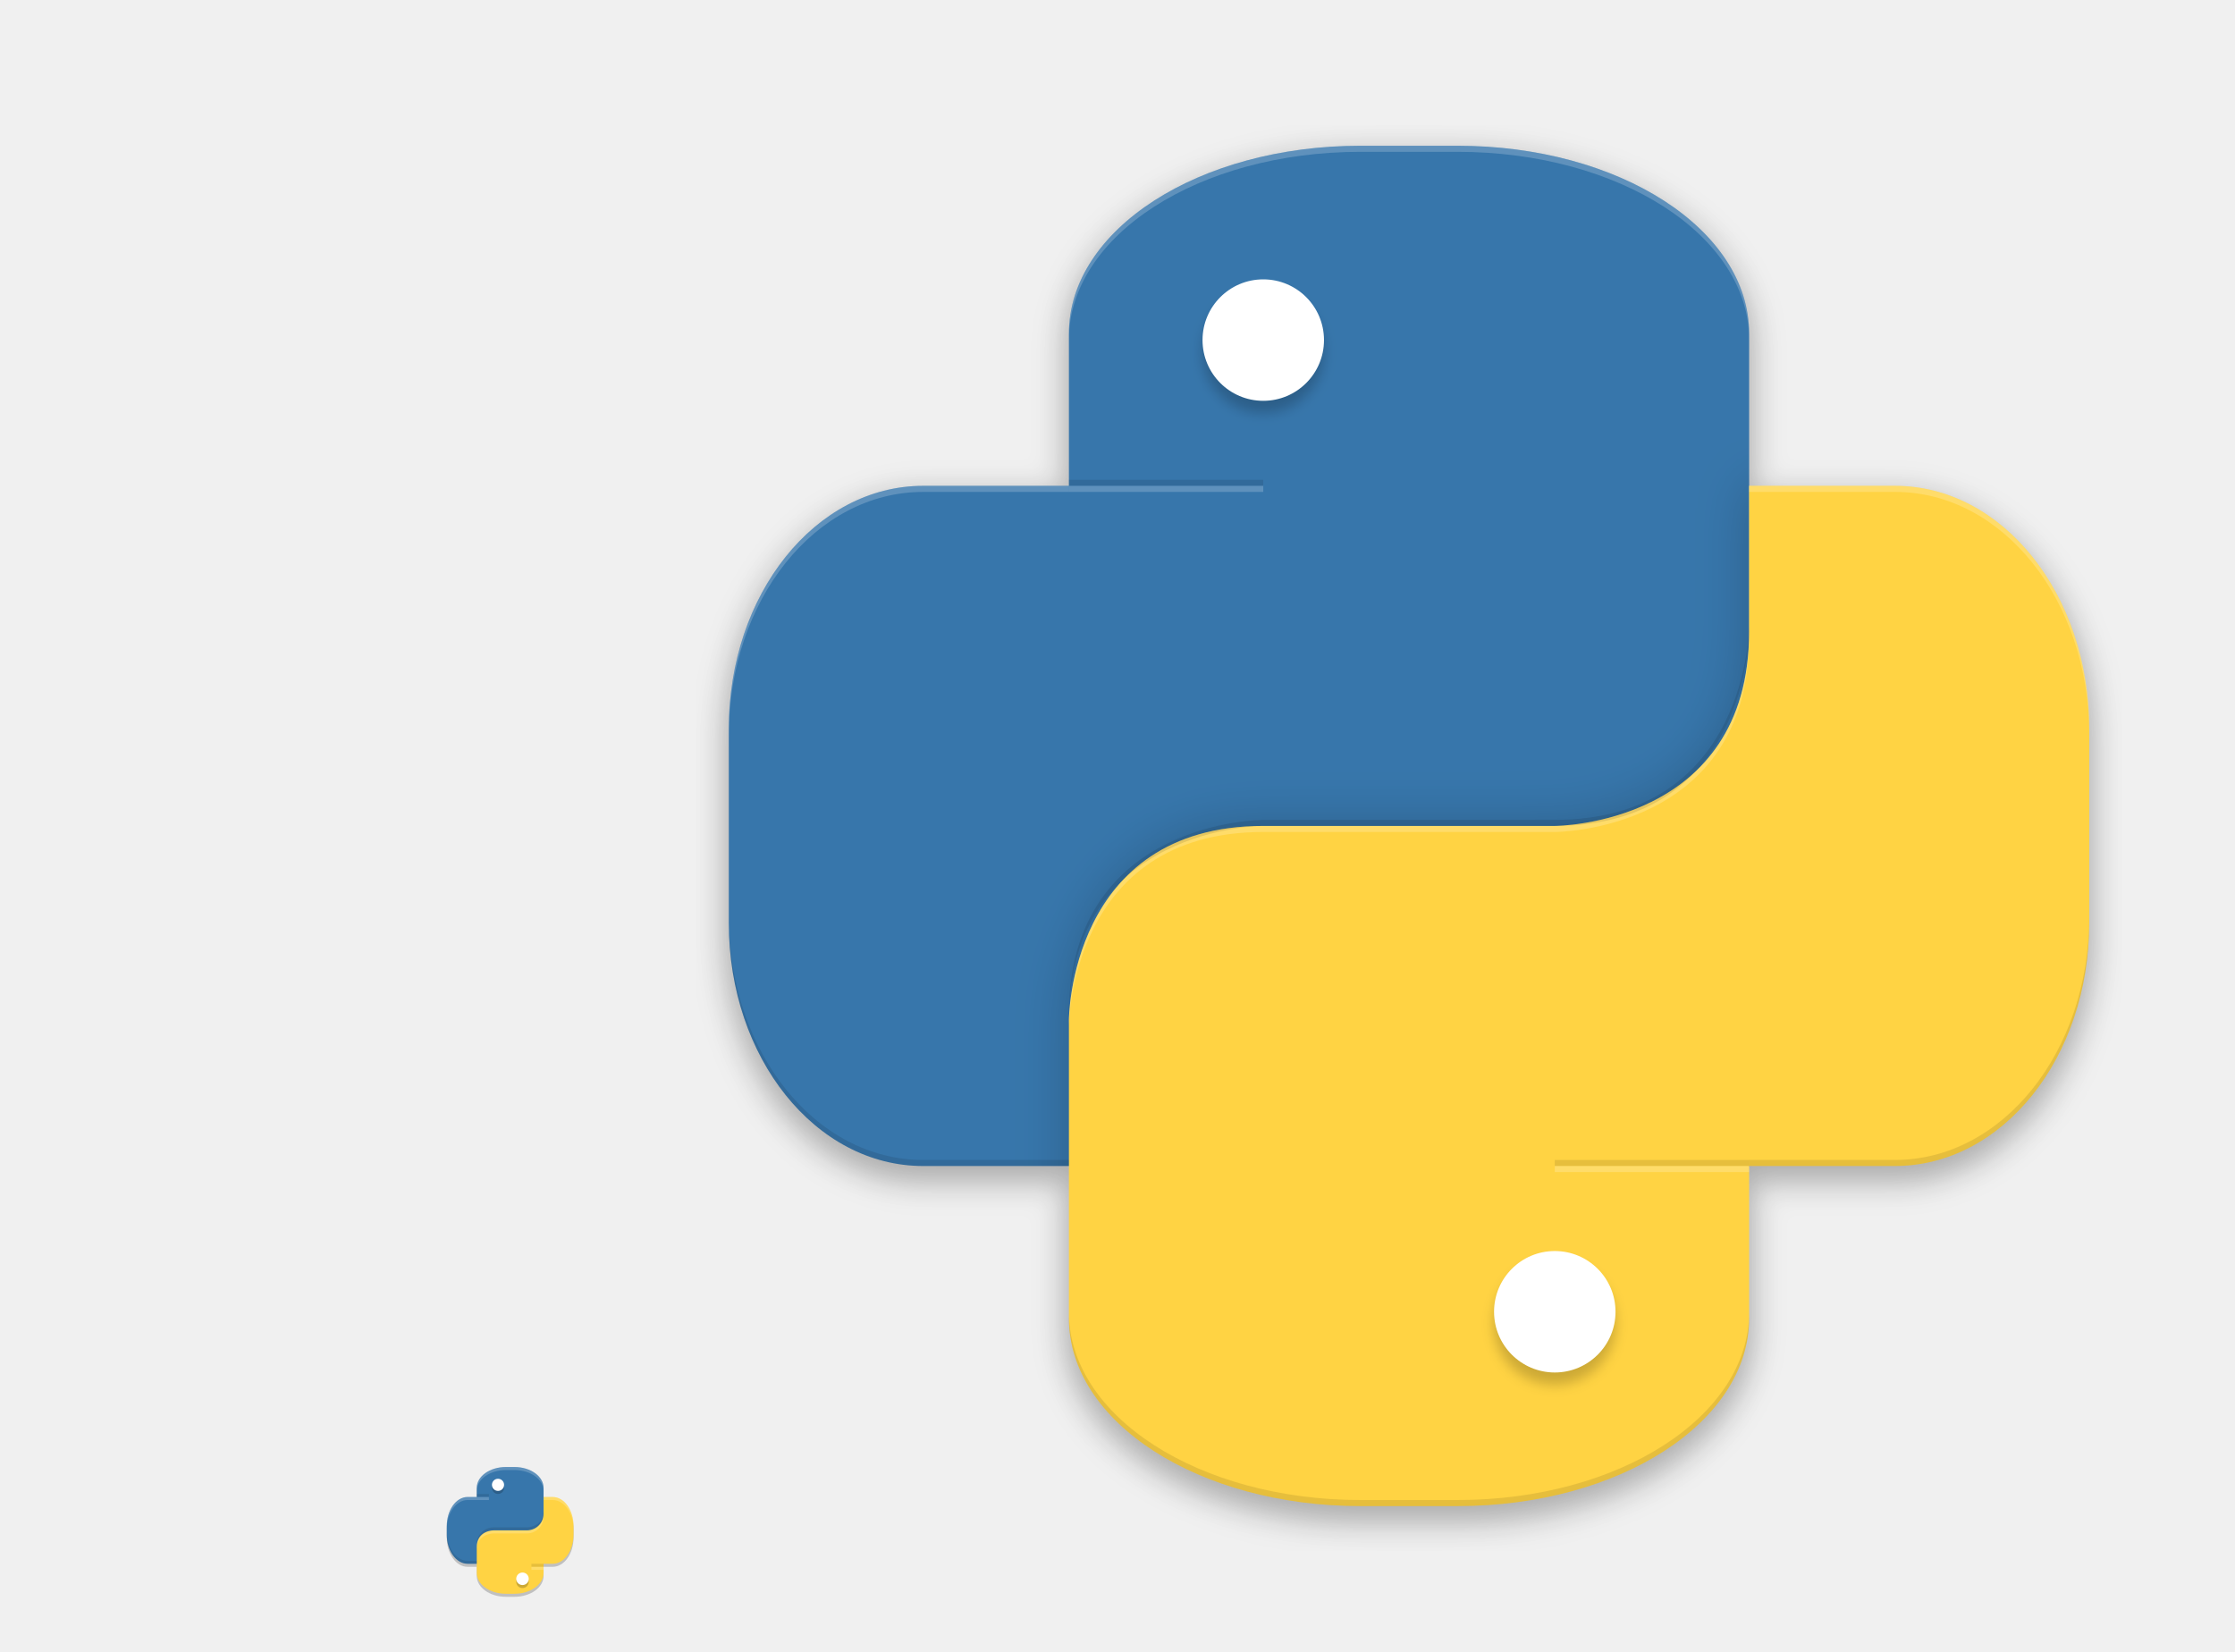
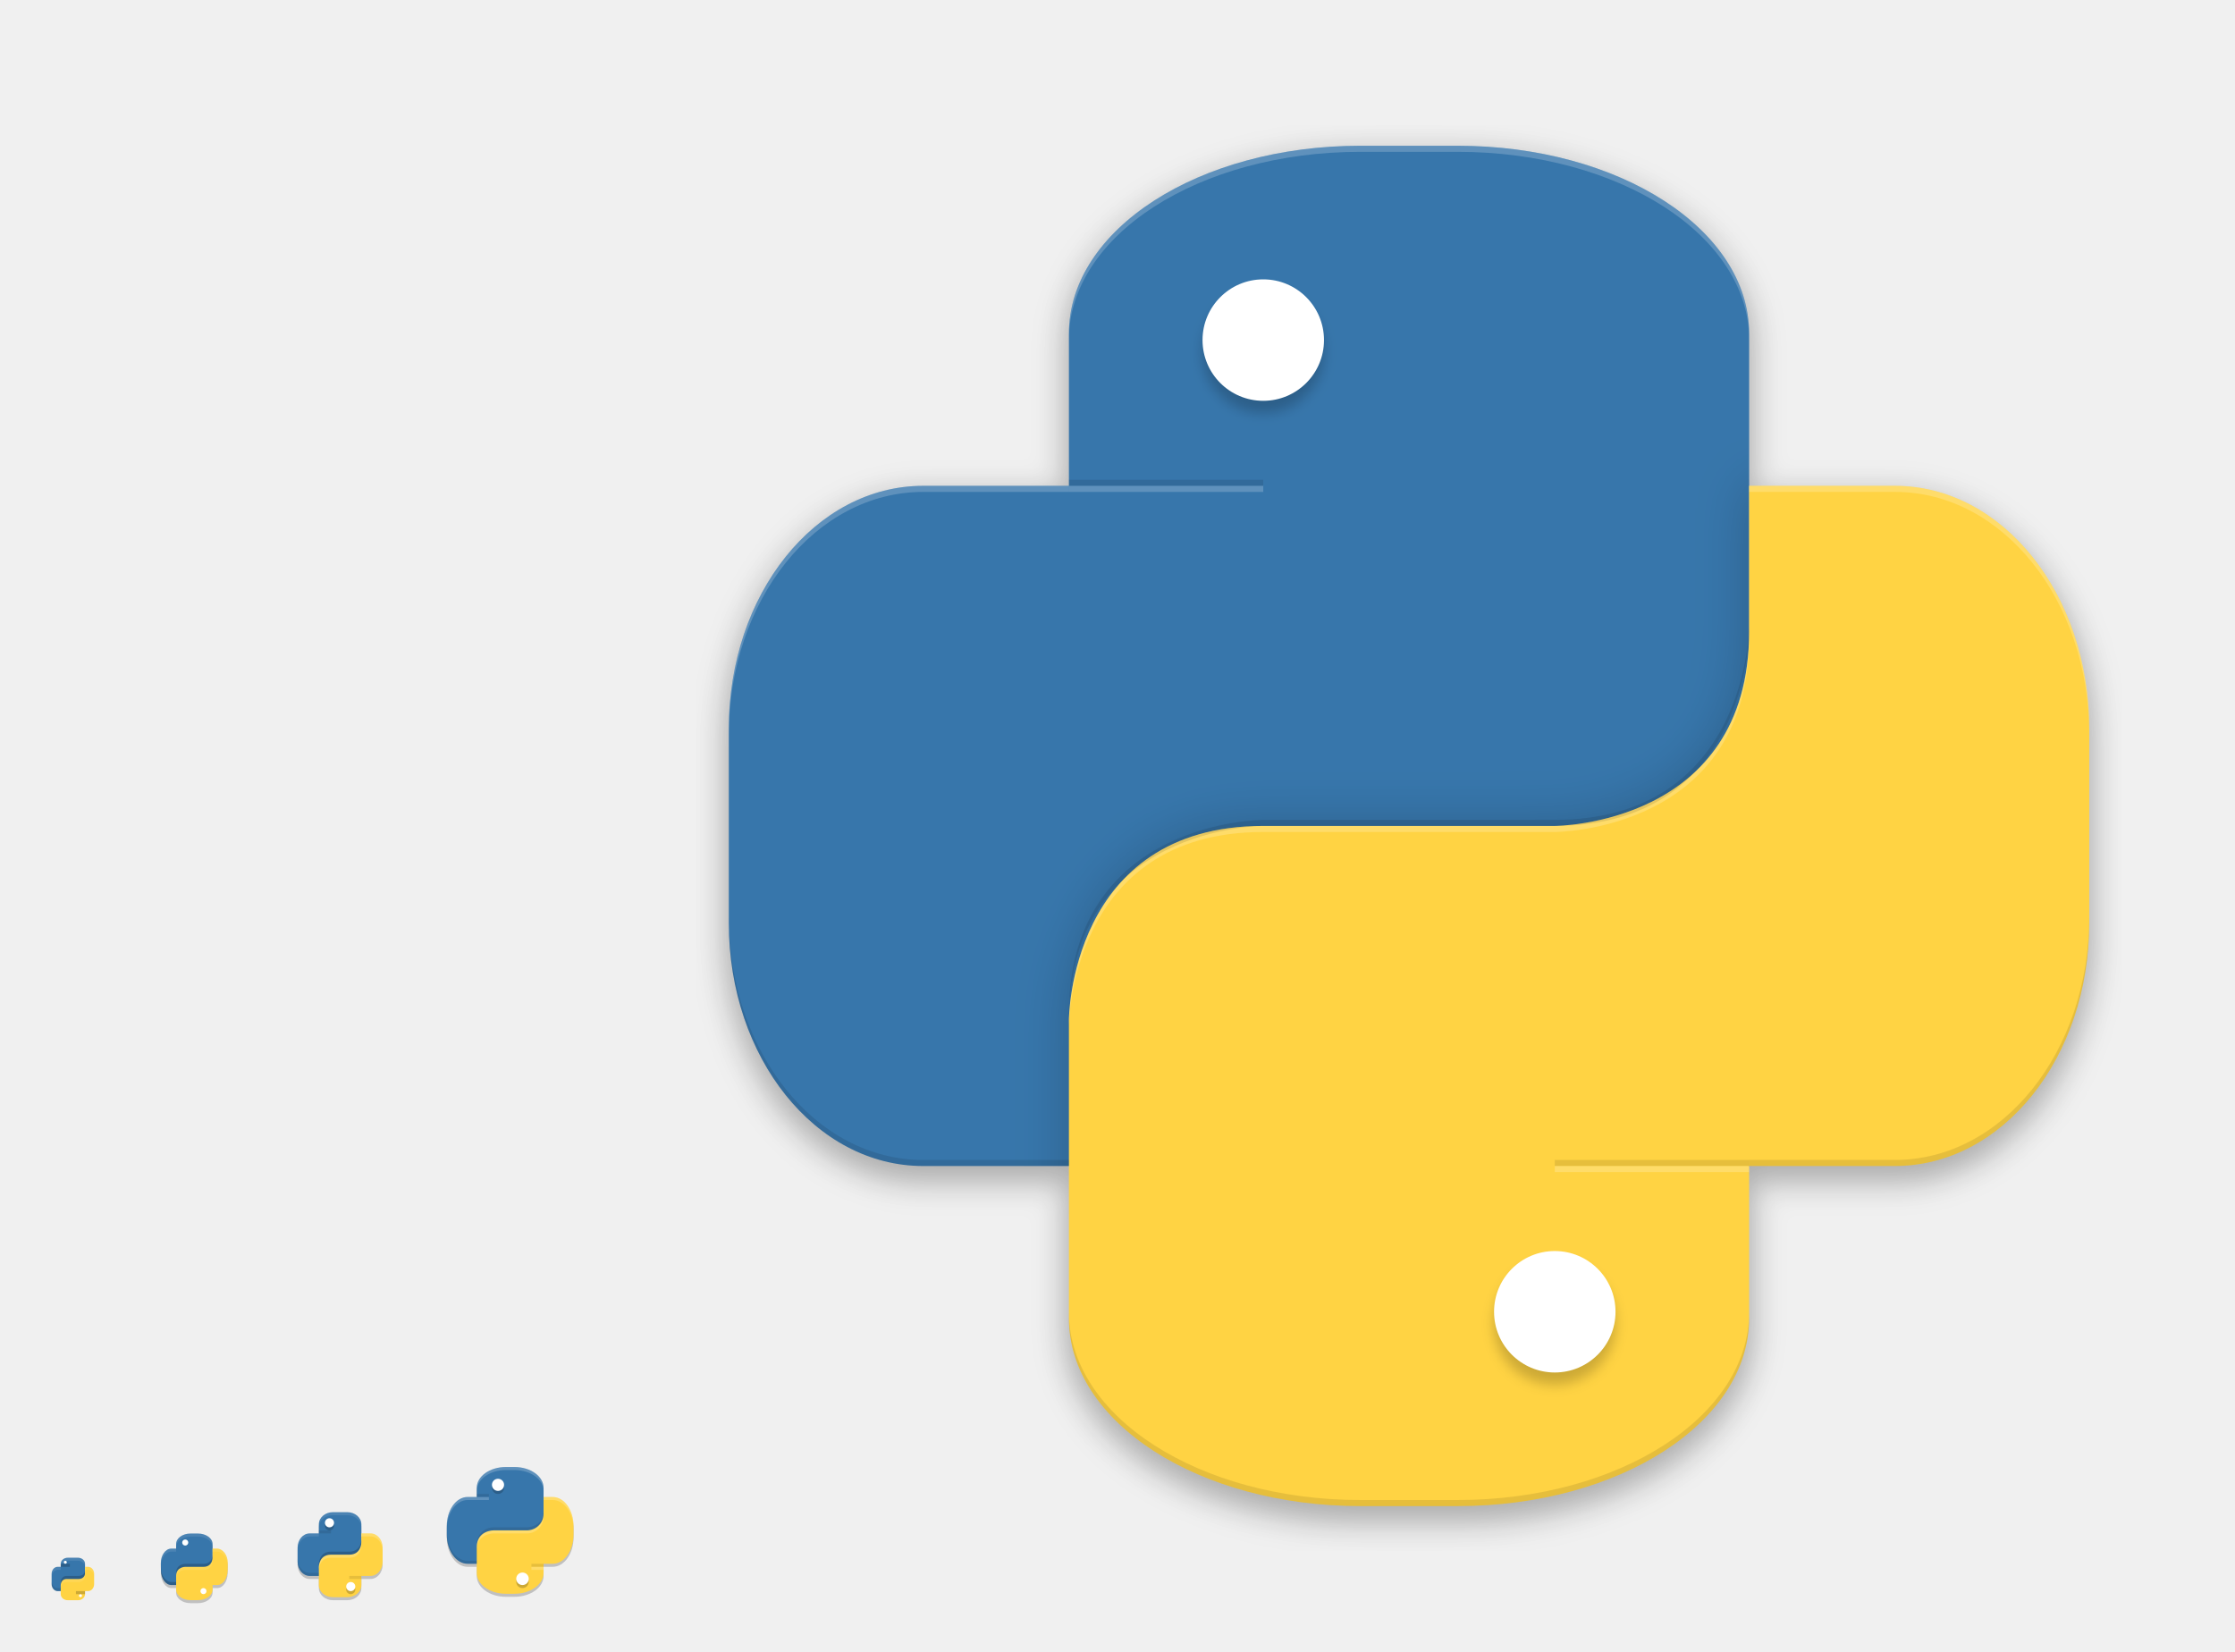
<svg xmlns="http://www.w3.org/2000/svg" width="736" height="544" id="svg11300" version="1.0" style="display:inline;enable-background:new">
  <defs id="defs3">
    <clipPath clipPathUnits="userSpaceOnUse" id="clipPath4113">
      <path id="path4115" d="m 327,240 c -3.878,0 -7,2.23 -7,5 l 0,3 -3,0 c -2.77,0 -5,3.122 -5,7 l 0,2 c 0,3.878 2.23,7 5,7 l 3,0 0,-4 c 0,-2.216 1.784,-4 4,-4 l 8,0 c 0,0 4,0 4,-4 l 0,-4 0,-3 c 0,-2.77 -3.122,-5 -7,-5 z" style="color:#000000;display:inline;overflow:visible;visibility:visible;opacity:0.5;fill:#000000;fill-opacity:1;fill-rule:nonzero;stroke:none;stroke-width:2;marker:none;enable-background:accumulate" />
    </clipPath>
    <clipPath clipPathUnits="userSpaceOnUse" id="clipPath4584">
      <path id="path4586" d="m 327,240 c -3.878,0 -7,2.23 -7,5 l 0,3 -3,0 c -2.77,0 -5,3.122 -5,7 l 0,2 c 0,3.878 2.23,7 5,7 l 3,0 0,-4 c 0,-2.216 1.784,-4 4,-4 l 8,0 c 0,0 4,0 4,-4 l 0,-4 0,-3 c 0,-2.77 -3.122,-5 -7,-5 z" style="color:#000000;display:inline;overflow:visible;visibility:visible;opacity:0.5;fill:#000000;fill-opacity:1;fill-rule:nonzero;stroke:none;stroke-width:2;marker:none;enable-background:accumulate" />
    </clipPath>
    <clipPath clipPathUnits="userSpaceOnUse" id="clipPath4588">
      <path id="path4590" d="m 327,240 c -3.878,0 -7,2.23 -7,5 l 0,3 -3,0 c -2.77,0 -5,3.122 -5,7 l 0,2 c 0,3.878 2.23,7 5,7 l 3,0 0,-4 c 0,-2.216 1.784,-4 4,-4 l 8,0 c 0,0 4,0 4,-4 l 0,-4 0,-3 c 0,-2.77 -3.122,-5 -7,-5 z" style="color:#000000;display:inline;overflow:visible;visibility:visible;opacity:0.5;fill:#000000;fill-opacity:1;fill-rule:nonzero;stroke:none;stroke-width:2;marker:none;enable-background:accumulate" />
    </clipPath>
    <clipPath clipPathUnits="userSpaceOnUse" id="clipPath4592">
      <path id="path4594" d="m 327,240 c -3.878,0 -7,2.23 -7,5 l 0,3 -3,0 c -2.77,0 -5,3.122 -5,7 l 0,2 c 0,3.878 2.23,7 5,7 l 3,0 0,-4 c 0,-2.216 1.784,-4 4,-4 l 8,0 c 0,0 4,0 4,-4 l 0,-4 0,-3 c 0,-2.77 -3.122,-5 -7,-5 z" style="color:#000000;display:inline;overflow:visible;visibility:visible;opacity:0.5;fill:#000000;fill-opacity:1;fill-rule:nonzero;stroke:none;stroke-width:2;marker:none;enable-background:accumulate" />
    </clipPath>
    <filter style="color-interpolation-filters:sRGB" id="filter4435" x="-0.024" width="1.048" y="-0.024" height="1.048">
      <feGaussianBlur stdDeviation="4.48" id="feGaussianBlur4437" />
    </filter>
    <filter style="color-interpolation-filters:sRGB" id="filter4483" x="-0.06" width="1.12" y="-0.06" height="1.12">
      <feGaussianBlur stdDeviation="8.4" id="feGaussianBlur4485" />
    </filter>
    <clipPath clipPathUnits="userSpaceOnUse" id="clipPath4489">
      <path id="path4491" d="m 448,-196 c -53.184,0 -96,27.589 -96,61.857 L 352,-84 l -48,0 c -35.456,0 -64,35.68 -64,80 l 0,64 c 0,44.32 28.544,80 64,80 l 48,0 96,0 64,0 64,0 0,-61.857 L 576,60 l 0,-64 0,-80 0,-50.143 C 576,-168.411 533.184,-196 480,-196 l -32,0 z" style="opacity:1;fill:#3776ab;fill-opacity:1;stroke:none;stroke-width:1;stroke-linecap:round;stroke-linejoin:round;stroke-miterlimit:4;stroke-dasharray:none;stroke-opacity:1" />
    </clipPath>
    <filter style="color-interpolation-filters:sRGB" id="filter4541" x="-0.12" width="1.24" y="-0.12" height="1.24">
      <feGaussianBlur stdDeviation="2" id="feGaussianBlur4543" />
    </filter>
    <filter style="color-interpolation-filters:sRGB" id="filter4545" x="-0.12" width="1.24" y="-0.12" height="1.24">
      <feGaussianBlur stdDeviation="2" id="feGaussianBlur4547" />
    </filter>
  </defs>
  <g style="display:inline" id="layer1" transform="translate(0,244)">
    <g style="display:none" id="layer7">
      <text y="337.745" xml:space="preserve" x="15.007" style="font-style:normal;font-variant:normal;font-weight:normal;font-stretch:normal;font-size:18px;font-family:'DejaVu Sans';-inkscape-font-specification:'DejaVu Sans';display:inline;fill:#000000;fill-opacity:1;stroke:none;enable-background:new" id="context">
        <tspan style="font-style:normal;font-variant:normal;font-weight:normal;font-stretch:normal;font-family:'DejaVu Sans';-inkscape-font-specification:'DejaVu Sans'" y="337.745" x="15.007" id="tspan3933">apps</tspan>
      </text>
      <text y="337.745" xml:space="preserve" x="142.488" style="font-style:normal;font-variant:normal;font-weight:bold;font-stretch:normal;font-size:18px;line-height:125%;font-family:'DejaVu Sans';-inkscape-font-specification:'DejaVu Sans Bold';text-align:start;writing-mode:lr-tb;text-anchor:start;display:inline;fill:#000000;fill-opacity:1;stroke:none;enable-background:new" id="icon-name">
        <tspan style="font-style:normal;font-variant:normal;font-weight:bold;font-stretch:normal;font-size:18px;font-family:'DejaVu Sans';-inkscape-font-specification:'DejaVu Sans Bold'" y="337.745" x="142.488" id="tspan4217">python</tspan>
      </text>
      <rect style="display:inline;overflow:visible;visibility:visible;fill:#e9e9e9;fill-opacity:1;fill-rule:nonzero;stroke:none;stroke-width:2;marker:none;enable-background:accumulate" id="rect16x16" width="16" height="16" x="-32" y="268" transform="scale(-1,1)" />
      <rect style="display:inline;overflow:visible;visibility:visible;fill:#e9e9e9;fill-opacity:1;fill-rule:nonzero;stroke:none;stroke-width:2;marker:none;enable-background:accumulate" id="rect24x24" width="24" height="24" x="-76" y="260" transform="scale(-1,1)" />
      <rect style="display:inline;overflow:visible;visibility:visible;fill:#e9e9e9;fill-opacity:1;fill-rule:nonzero;stroke:none;stroke-width:2;marker:none;enable-background:accumulate" id="rect32x32" width="32" height="32" x="-128" y="252" transform="scale(-1,1)" />
      <rect y="236" x="-192" height="48" width="48" id="rect48x48" style="display:inline;overflow:visible;visibility:visible;fill:#e9e9e9;fill-opacity:1;fill-rule:nonzero;stroke:none;stroke-width:2;marker:none;enable-background:accumulate" transform="scale(-1,1)" />
      <rect style="display:inline;overflow:visible;visibility:visible;fill:#e9e9e9;fill-opacity:1;fill-rule:nonzero;stroke:none;stroke-width:2;marker:none;enable-background:accumulate" id="rect3951" width="512" height="512" x="-720" y="-228" transform="scale(-1,1)" />
    </g>
    <g id="g8512" style="display:none">
      <text id="text8514" style="font-style:normal;font-variant:normal;font-weight:normal;font-stretch:normal;font-size:18px;font-family:'DejaVu Sans';-inkscape-font-specification:'DejaVu Sans';display:inline;fill:#000000;fill-opacity:1;stroke:none;enable-background:new" x="15.007" xml:space="preserve" y="337.745">
        <tspan id="tspan8516" x="15.007" y="337.745" style="font-style:normal;font-variant:normal;font-weight:normal;font-stretch:normal;font-family:'DejaVu Sans';-inkscape-font-specification:'DejaVu Sans'">categories</tspan>
      </text>
      <text id="text8518" style="font-style:normal;font-variant:normal;font-weight:bold;font-stretch:normal;font-size:18px;line-height:125%;font-family:'DejaVu Sans';-inkscape-font-specification:'DejaVu Sans Bold';text-align:start;writing-mode:lr-tb;text-anchor:start;display:inline;fill:#000000;fill-opacity:1;stroke:none;enable-background:new" x="142.488" xml:space="preserve" y="337.745">
        <tspan id="tspan8520" x="142.488" y="337.745" style="font-style:normal;font-variant:normal;font-weight:bold;font-stretch:normal;font-size:18px;font-family:'DejaVu Sans';-inkscape-font-specification:'DejaVu Sans Bold'">applications-python</tspan>
      </text>
      <rect transform="scale(-1,1)" y="268" x="-32" height="16" width="16" id="rect8522" style="display:inline;overflow:visible;visibility:visible;fill:#e9e9e9;fill-opacity:1;fill-rule:nonzero;stroke:none;stroke-width:2;marker:none;enable-background:accumulate" />
      <rect transform="scale(-1,1)" y="260" x="-76" height="24" width="24" id="rect8524" style="display:inline;overflow:visible;visibility:visible;fill:#e9e9e9;fill-opacity:1;fill-rule:nonzero;stroke:none;stroke-width:2;marker:none;enable-background:accumulate" />
      <rect transform="scale(-1,1)" y="252" x="-128" height="32" width="32" id="rect8526" style="display:inline;overflow:visible;visibility:visible;fill:#e9e9e9;fill-opacity:1;fill-rule:nonzero;stroke:none;stroke-width:2;marker:none;enable-background:accumulate" />
      <rect transform="scale(-1,1)" style="display:inline;overflow:visible;visibility:visible;fill:#e9e9e9;fill-opacity:1;fill-rule:nonzero;stroke:none;stroke-width:2;marker:none;enable-background:accumulate" id="rect8528" width="48" height="48" x="-192" y="236" />
      <rect transform="scale(-1,1)" y="-228" x="-720" height="512" width="512" id="rect8530" style="display:inline;overflow:visible;visibility:visible;fill:#e9e9e9;fill-opacity:1;fill-rule:nonzero;stroke:none;stroke-width:2;marker:none;enable-background:accumulate" />
    </g>
    <g id="layer6" style="display:inline">
      <path id="path4439" d="m 448,-192 c -53.184,0 -96,27.589 -96,61.857 L 352,-80 l -48,0 c -35.456,0 -64,35.68 -64,80 l 0,64 c 0,44.32 28.544,80 64,80 l 48,0 0,50.143 C 352,228.411 394.816,256 448,256 l 32,0 c 53.184,0 96,-27.589 96,-61.857 L 576,144 l 48,0 c 35.456,0 64,-35.68 64,-80 l 0,-64 c 0,-44.32 -28.544,-80 -64,-80 l -48,0 0,-50.143 C 576,-164.411 533.184,-192 480,-192 l -32,0 z" style="opacity:0.1;fill:#000000;fill-opacity:1;stroke:#000000;stroke-width:8;stroke-linecap:round;stroke-linejoin:round;stroke-miterlimit:4;stroke-dasharray:none;stroke-opacity:1;filter:url(#filter4435)" />
+       <path style="color:#000000;display:inline;overflow:visible;visibility:visible;fill:#000000;fill-opacity:1;fill-rule:nonzero;stroke:none;stroke-width:2;marker:none;enable-background:accumulate;opacity:0.2" d="M 62.775,262.033 C 60.093,262.033 58,263.574 58,265.49 L 58,267 l -1.574,0 c -1.916,0 -3.496,2.16 -3.459,4.842 L 53,274.225 C 53.037,276.906 54.574,279 56.49,279 L 58,279 l 0,1.51 c 0,1.916 2.093,3.457 4.775,3.457 l 2.383,0 C 67.84,283.967 70,282.426 70,280.51 L 70,279 l 1.51,0 c 1.916,0 3.42,-2.16 3.457,-4.842 L 75,271.775 C 75.037,269.094 73.359,267 71.443,267 L 70,267 l 0,-1.51 c 0,-1.916 -2.16,-3.457 -4.842,-3.457 l -2.383,0 z" id="path4342" />
+       <path style="opacity:0.2;fill:#000000;fill-opacity:1;stroke:none;stroke-width:2;stroke-linecap:round;stroke-linejoin:round;stroke-miterlimit:4;stroke-dasharray:none;stroke-opacity:1" d="M 109.666,255 C 107.081,255 105,256.784 105,259 l 0,3 -3,0 c -2.216,0 -4,2.081 -4,4.666 l 0,4.668 C 98,273.919 99.784,276 102,276 l 3,0 0,3 c 0,2.216 2.081,4 4.666,4 l 4.668,0 C 116.919,283 119,281.216 119,279 l 0,-3 3,0 c 2.216,0 4,-2.081 4,-4.666 l 0,-4.668 C 126,264.081 124.216,262 122,262 l -3,0 0,-3 c 0,-2.216 -2.081,-4 -4.666,-4 l -4.668,0 z" id="path4245" />
      <path style="opacity:0.2;fill:#000000;fill-opacity:1;stroke:none;stroke-width:1;stroke-linecap:round;stroke-linejoin:round;stroke-miterlimit:4;stroke-dasharray:none;stroke-opacity:1;filter:url(#filter4435)" d="m 448,-192 c -53.184,0 -96,27.589 -96,61.857 L 352,-80 l -48,0 c -35.456,0 -64,35.68 -64,80 l 0,64 c 0,44.32 28.544,80 64,80 l 48,0 0,50.143 C 352,228.411 394.816,256 448,256 l 32,0 c 53.184,0 96,-27.589 96,-61.857 L 576,144 l 48,0 c 35.456,0 64,-35.68 64,-80 l 0,-64 c 0,-44.32 -28.544,-80 -64,-80 l -48,0 0,-50.143 C 576,-164.411 533.184,-192 480,-192 l -32,0 z" id="path4430" />
      <path style="opacity:1;fill:#3776ab;fill-opacity:1;stroke:none;stroke-width:1;stroke-linecap:round;stroke-linejoin:round;stroke-miterlimit:4;stroke-dasharray:none;stroke-opacity:1" d="M 448 48 C 394.816 48 352 75.589 352 109.857 L 352 160 L 304 160 C 268.544 160 240 195.68 240 240 L 240 304 C 240 348.32 268.544 384 304 384 L 352 384 L 448 384 L 512 384 L 576 384 L 576 322.143 L 576 304 L 576 240 L 576 160 L 576 109.857 C 576 75.589 533.184 48 480 48 L 448 48 z " id="rect4419" transform="translate(0,-244)" />
      <path style="opacity:0.2;fill:#000000;fill-opacity:1;stroke:none;stroke-width:1;stroke-linecap:round;stroke-linejoin:round;stroke-miterlimit:4;stroke-dasharray:none;stroke-opacity:1;filter:url(#filter4483)" d="m 480,252 c 53.184,0 96,-27.589 96,-61.857 L 576,140 l 48,0 c 35.456,0 64,-35.68 64,-80 l 0,-64 c 0,-44.32 -28.544,-80 -64,-80 l -48,0 0,48 c 0,64 -64,64 -64,64 l -96,0 c -64,0 -64,64 -64,64 l 0,98.143 C 352,224.411 394.816,252 448,252 Z" id="path4481" clip-path="url(#clipPath4489)" />
      <path id="path4428" d="m 480,252 c 53.184,0 96,-27.589 96,-61.857 L 576,140 l 48,0 c 35.456,0 64,-35.68 64,-80 l 0,-64 c 0,-44.32 -28.544,-80 -64,-80 l -48,0 0,48 c 0,64 -64,64 -64,64 l -96,0 c -64,0 -64,64 -64,64 l 0,98.143 C 352,224.411 394.816,252 448,252 Z" style="opacity:1;fill:#ffd343;fill-opacity:1;stroke:none;stroke-width:1;stroke-linecap:round;stroke-linejoin:round;stroke-miterlimit:4;stroke-dasharray:none;stroke-opacity:1" />
      <path style="color:#000000;display:inline;overflow:visible;visibility:visible;opacity:0.2;fill:#000000;fill-opacity:1;fill-rule:nonzero;stroke:none;stroke-width:2;marker:none;enable-background:accumulate" d="m 166.625,240.125 c -5.332,0 -9.625,3.066 -9.625,6.875 l 0,3 -3,0 c -3.809,0 -6.875,4.293 -6.875,9.625 l 0,2.75 c 0,5.332 3.066,9.625 6.875,9.625 l 3,0 0,3 c 0,3.809 4.293,6.875 9.625,6.875 l 2.75,0 c 5.332,0 9.625,-3.066 9.625,-6.875 l 0,-3 3,0 c 3.809,0 6.875,-4.293 6.875,-9.625 l 0,-2.75 C 188.875,254.293 185.809,250 182,250 l -3,0 0,-3 c 0,-3.809 -4.293,-6.875 -9.625,-6.875 l -2.75,0 z" id="path4244" />
-       <path style="color:#000000;display:inline;overflow:visible;visibility:visible;fill:#3776ab;fill-opacity:1;fill-rule:nonzero;stroke:none;stroke-width:2;marker:none;enable-background:accumulate" d="m 166.625,239.125 c -5.332,0 -9.625,3.066 -9.625,6.875 l 0,3 -3,0 c -3.809,0 -6.875,4.293 -6.875,9.625 l 0,2.75 c 0,5.332 3.066,9.625 6.875,9.625 l 3,0 22,0 0,-22 0,-3 c 0,-3.809 -4.293,-6.875 -9.625,-6.875 z" id="path4268-7" />
-       <path id="path4270-0" d="m 169.375,280.875 c 5.332,0 9.625,-3.066 9.625,-6.875 l 0,-3 3,0 c 3.809,0 6.875,-4.293 6.875,-9.625 l 0,-2.75 C 188.875,253.293 185.809,249 182,249 l -3,0 0,5.5 c 0,3.047 -2.453,5.5 -5.5,5.5 l -11,0 c 0,0 -5.5,0 -5.5,5.5 l 0,5.5 0,3 c 0,3.809 4.293,6.875 9.625,6.875 z" style="color:#000000;display:inline;overflow:visible;visibility:visible;fill:#ffd343;fill-opacity:1;fill-rule:nonzero;stroke:none;stroke-width:2;marker:none;enable-background:accumulate" clip-path="none" />
+       <g id="g4309">
+         <path id="path4268-7" d="m 166.625,239.125 c -5.332,0 -9.625,3.066 -9.625,6.875 l 0,3 -3,0 c -3.809,0 -6.875,4.293 -6.875,9.625 l 0,2.75 c 0,5.332 3.066,9.625 6.875,9.625 l 3,0 22,0 0,-22 0,-3 c 0,-3.809 -4.293,-6.875 -9.625,-6.875 z" style="color:#000000;display:inline;overflow:visible;visibility:visible;fill:#3776ab;fill-opacity:1;fill-rule:nonzero;stroke:none;stroke-width:2;marker:none;enable-background:accumulate" />
+         <path clip-path="none" style="color:#000000;display:inline;overflow:visible;visibility:visible;fill:#ffd343;fill-opacity:1;fill-rule:nonzero;stroke:none;stroke-width:2;marker:none;enable-background:accumulate" d="m 169.375,280.875 c 5.332,0 9.625,-3.066 9.625,-6.875 l 0,-3 3,0 c 3.809,0 6.875,-4.293 6.875,-9.625 l 0,-2.75 C 188.875,253.293 185.809,249 182,249 l -3,0 0,5.5 c 0,3.047 -2.453,5.5 -5.5,5.5 l -11,0 c 0,0 -5.5,0 -5.5,5.5 l 0,5.5 0,3 c 0,3.809 4.293,6.875 9.625,6.875 z" id="path4270-0" />
+       </g>
      <circle r="2" cy="246" cx="164" id="circle4253" style="color:#000000;display:inline;overflow:visible;visibility:visible;opacity:0.2;fill:#000000;fill-opacity:1;stroke:none;stroke-width:1;marker:none;enable-background:accumulate" />
      <circle style="color:#000000;display:inline;overflow:visible;visibility:visible;fill:#ffffff;fill-opacity:1;stroke:none;stroke-width:1;marker:none;enable-background:accumulate" id="path4280-9" cx="164" cy="245" r="2" />
      <circle r="2.062" cy="276.938" cx="172.062" style="color:#000000;display:inline;overflow:visible;visibility:visible;opacity:0.2;fill:#000000;fill-opacity:1;stroke:none;stroke-width:1;marker:none;enable-background:accumulate" id="circle4255" />
      <circle id="path4282" style="color:#000000;display:inline;overflow:visible;visibility:visible;fill:#ffffff;fill-opacity:1;stroke:none;stroke-width:1;marker:none;enable-background:accumulate" cx="172.062" cy="275.938" r="2.062" />
      <path style="color:#000000;display:inline;overflow:visible;visibility:visible;opacity:0.2;fill:#ffffff;fill-opacity:1;fill-rule:nonzero;stroke:none;stroke-width:2;marker:none;enable-background:accumulate" clip-path="none" d="m 179,249 0,1 3,0 c 3.809,0 6.875,4.293 6.875,9.625 l 0,-1 C 188.875,253.293 185.809,249 182,249 l -3,0 z m 0,5.5 c 0,3.047 -2.453,5.5 -5.5,5.5 l -11,0 c 0,0 -5.5,0 -5.5,5.5 l 0,1 c 0,-5.5 5.5,-5.5 5.5,-5.5 l 11,0 c 3.047,0 5.5,-2.453 5.5,-5.5 l 0,-1 z" id="path4232" />
      <path style="color:#000000;display:inline;overflow:visible;visibility:visible;opacity:0.2;fill:#ffffff;fill-opacity:1;fill-rule:nonzero;stroke:none;stroke-width:2;marker:none;enable-background:accumulate" d="m 166.625,239.125 c -5.332,0 -9.625,3.066 -9.625,6.875 l 0,1 c 0,-3.809 4.293,-6.875 9.625,-6.875 l 2.75,0 c 5.332,0 9.625,3.066 9.625,6.875 l 0,-1 c 0,-3.809 -4.293,-6.875 -9.625,-6.875 z M 154,249 c -3.809,0 -6.875,4.293 -6.875,9.625 l 0,1 c 0,-5.332 3.066,-9.625 6.875,-9.625 l 7,0 0,-1 z" id="path4237" />
      <path style="color:#000000;display:inline;overflow:visible;visibility:visible;opacity:0.1;fill:#000000;fill-opacity:1;fill-rule:nonzero;stroke:none;stroke-width:2;marker:none;enable-background:accumulate" clip-path="none" d="m 157,248 0,1 4,0 0,-1 -4,0 z m 22,5.5 c 0,5.5 -5.5,5.5 -5.5,5.5 l -11,0 c -3.047,0 -5.5,2.453 -5.5,5.5 l 0,1 c 0,-3.047 2.453,-5.5 5.5,-5.5 l 11,0 c 0,0 5.5,0 5.5,-5.5 l 0,-1 z m -31.875,6.875 0,1 c 0,5.332 3.066,9.625 6.875,9.625 l 3,0 0,-1 -3,0 c -3.809,0 -6.875,-4.293 -6.875,-9.625 z" id="path4249" />
      <rect y="271" x="175" height="1" width="4" id="rect4355" style="opacity:0.1;fill:#000000;fill-opacity:1;stroke:none;stroke-width:1;stroke-linecap:round;stroke-linejoin:round;stroke-miterlimit:4;stroke-dasharray:none;stroke-opacity:1" />
      <rect style="opacity:0.2;fill:#ffffff;fill-opacity:1;stroke:none;stroke-width:1;stroke-linecap:round;stroke-linejoin:round;stroke-miterlimit:4;stroke-dasharray:none;stroke-opacity:1" id="rect4357" width="4" height="1" x="175" y="272" />
      <path style="opacity:0.2;fill:#ffffff;fill-opacity:1;stroke:none;stroke-width:1;stroke-linecap:round;stroke-linejoin:round;stroke-miterlimit:4;stroke-dasharray:none;stroke-opacity:1" d="M 576 160 L 576 162 L 624 162 C 659.456 162 688 197.68 688 242 L 688 240 C 688 195.68 659.456 160 624 160 L 576 160 z M 576 208 C 576 272 512 272 512 272 L 416 272 C 352 272 352 336 352 336 L 352 338 C 352 338 352 274 416 274 L 512 274 C 512 274 576 274 576 210 L 576 208 z " transform="translate(0,-244)" id="path4453" />
      <circle style="color:#000000;display:inline;overflow:visible;visibility:visible;fill:#000000;fill-opacity:1;stroke:none;stroke-width:1;marker:none;enable-background:accumulate;opacity:0.2;filter:url(#filter4541)" id="circle4533" cx="416" cy="-128" r="20" />
      <path style="opacity:0.2;fill:#ffffff;fill-opacity:1;stroke:none;stroke-width:1;stroke-linecap:round;stroke-linejoin:round;stroke-miterlimit:4;stroke-dasharray:none;stroke-opacity:1" d="M 448 48 C 394.816 48 352 75.589 352 109.857 L 352 111.857 C 352 77.589 394.816 50 448 50 L 480 50 C 533.184 50 576 77.589 576 111.857 L 576 109.857 C 576 75.589 533.184 48 480 48 L 448 48 z M 304 160 C 268.544 160 240 195.68 240 240 L 240 242 C 240 197.68 268.544 162 304 162 L 352 162 L 352 160 L 304 160 z " transform="translate(0,-244)" id="path4458" />
      <circle r="20" cy="-132" cx="416" id="circle4390" style="color:#000000;display:inline;overflow:visible;visibility:visible;fill:#ffffff;fill-opacity:1;stroke:none;stroke-width:1;marker:none;enable-background:accumulate" />
      <circle transform="scale(-1,-1)" r="20" cy="-192" cx="-512" id="circle4535" style="color:#000000;display:inline;overflow:visible;visibility:visible;fill:#000000;fill-opacity:1;stroke:none;stroke-width:1;marker:none;enable-background:accumulate;filter:url(#filter4545);opacity:0.2" />
      <circle style="color:#000000;display:inline;overflow:visible;visibility:visible;fill:#ffffff;fill-opacity:1;stroke:none;stroke-width:1;marker:none;enable-background:accumulate" id="circle4475" cx="-512" cy="-188" r="20" transform="scale(-1,-1)" />
      <rect style="opacity:0.1;fill:#000000;fill-opacity:1;stroke:none;stroke-width:8;stroke-linecap:round;stroke-linejoin:round;stroke-miterlimit:4;stroke-dasharray:none;stroke-opacity:1" id="rect4493" width="64" height="2" x="352" y="-86" />
      <rect y="-84" x="352" height="2" width="64" id="rect4497" style="opacity:0.2;fill:#ffffff;fill-opacity:1;stroke:none;stroke-width:8;stroke-linecap:round;stroke-linejoin:round;stroke-miterlimit:4;stroke-dasharray:none;stroke-opacity:1" />
      <rect y="138" x="512" height="2" width="64" id="rect4505" style="opacity:0.1;fill:#000000;fill-opacity:1;stroke:none;stroke-width:8;stroke-linecap:round;stroke-linejoin:round;stroke-miterlimit:4;stroke-dasharray:none;stroke-opacity:1" />
      <rect style="opacity:0.2;fill:#ffffff;fill-opacity:1;stroke:none;stroke-width:8;stroke-linecap:round;stroke-linejoin:round;stroke-miterlimit:4;stroke-dasharray:none;stroke-opacity:1" id="rect4507" width="64" height="2" x="512" y="140" />
      <path id="path4517" d="m 352,140 0,-2 -48,0 c -35.456,0 -64,-35.68 -64,-80 l 0,2 c 0,44.32 28.544,80 64,80 l 48,0 z m 0,-48 c 0,-64 64,-64 64,-64 l 96,0 c 64,0 64,-64 64,-64 l 0,-2 c 0,0 0,64 -64,64 l -96,0 c 0,0 -64,0 -64,64 l 0,2 z" style="opacity:0.1;fill:#000000;fill-opacity:1;stroke:none;stroke-width:1;stroke-linecap:round;stroke-linejoin:round;stroke-miterlimit:4;stroke-dasharray:none;stroke-opacity:1" />
      <path id="path4519" d="m 480,252 c 53.184,0 96,-27.589 96,-61.857 l 0,-2 C 576,222.411 533.184,250 480,250 l -32,0 c -53.184,0 -96,-27.589 -96,-61.857 l 0,2 C 352,224.411 394.816,252 448,252 l 32,0 z M 624,140 c 35.456,0 64,-35.68 64,-80 l 0,-2 c 0,44.32 -28.544,80 -64,80 l -48,0 0,2 48,0 z" style="opacity:0.1;fill:#000000;fill-opacity:1;stroke:none;stroke-width:1;stroke-linecap:round;stroke-linejoin:round;stroke-miterlimit:4;stroke-dasharray:none;stroke-opacity:1" />
+       <path style="opacity:1;fill:#3776ab;fill-opacity:1;stroke:none;stroke-width:2;stroke-linecap:round;stroke-linejoin:round;stroke-miterlimit:4;stroke-dasharray:none;stroke-opacity:1" d="M 109.666,254 C 107.081,254 105,255.784 105,258 l 0,3 -3,0 c -2.216,0 -4,2.081 -4,4.666 l 0,4.668 C 98,272.919 99.784,275 102,275 l 17,0 0,-17 c 0,-2.216 -2.081,-4 -4.666,-4 z" id="rect4216" />
+       <path id="path4224" d="M 114.334,282 C 116.919,282 119,280.216 119,278 l 0,-3 3,0 c 2.216,0 4,-2.081 4,-4.666 l 0,-4.668 C 126,263.081 124.216,261 122,261 l -3,0 0,3 c 0,0 0,4 -4,4 l -6,0 c -4,0 -4,4 -4,4 l 0,6 c 0,2.216 2.081,4 4.666,4 z" style="opacity:1;fill:#ffd343;fill-opacity:1;stroke:none;stroke-width:2;stroke-linecap:round;stroke-linejoin:round;stroke-miterlimit:4;stroke-dasharray:none;stroke-opacity:1" />
+       <circle r="1.5" cy="258.5" cx="108.5" id="circle4241" style="opacity:0.2;fill:#000000;fill-opacity:1;stroke:none;stroke-width:2;stroke-linecap:round;stroke-linejoin:round;stroke-miterlimit:4;stroke-dasharray:none;stroke-opacity:1" />
+       <circle style="opacity:1;fill:#ffffff;fill-opacity:1;stroke:none;stroke-width:2;stroke-linecap:round;stroke-linejoin:round;stroke-miterlimit:4;stroke-dasharray:none;stroke-opacity:1" id="path4226" cx="108.5" cy="257.5" r="1.5" />
+       <circle style="opacity:0.2;fill:#000000;fill-opacity:1;stroke:none;stroke-width:2;stroke-linecap:round;stroke-linejoin:round;stroke-miterlimit:4;stroke-dasharray:none;stroke-opacity:1" id="circle4243" cx="115.5" cy="279.5" r="1.5" />
+       <circle r="1.5" cy="278.5" cx="115.5" id="circle4228" style="opacity:1;fill:#ffffff;fill-opacity:1;stroke:none;stroke-width:2;stroke-linecap:round;stroke-linejoin:round;stroke-miterlimit:4;stroke-dasharray:none;stroke-opacity:1" />
+       <path style="opacity:0.2;fill:#000000;fill-opacity:1;stroke:none;stroke-width:2;stroke-linecap:round;stroke-linejoin:round;stroke-miterlimit:4;stroke-dasharray:none;stroke-opacity:1" d="m 119,507 c 0,0 0,4 -4,4 l -6,0 c -4,0 -4,4 -4,4 l 0,1 c 0,0 0,-4 4,-4 l 6,0 c 4,0 4,-4 4,-4 z" transform="translate(0,-244)" id="path4250" />
+       <path style="opacity:0.2;fill:#ffffff;fill-opacity:1;stroke:none;stroke-width:2;stroke-linecap:round;stroke-linejoin:round;stroke-miterlimit:4;stroke-dasharray:none;stroke-opacity:1" d="M 119 505 L 119 506 L 122 506 C 124.216 506 126 508.081 126 510.666 L 126 509.666 C 126 507.081 124.216 505 122 505 L 119 505 z M 119 508 C 119 508 119 512 115 512 L 109 512 C 105 512 105 516 105 516 L 105 517 C 105 517 105 513 109 513 L 115 513 C 119 513 119 509 119 509 L 119 508 z " transform="translate(0,-244)" id="path4230" />
+       <path style="opacity:0.1;fill:#ffffff;fill-opacity:1;stroke:none;stroke-width:2;stroke-linecap:round;stroke-linejoin:round;stroke-miterlimit:4;stroke-dasharray:none;stroke-opacity:1" d="M 109.666 498 C 107.081 498 105 499.784 105 502 L 105 503 C 105 500.784 107.081 499 109.666 499 L 114.334 499 C 116.919 499 119 500.784 119 503 L 119 502 C 119 499.784 116.919 498 114.334 498 L 109.666 498 z M 102 505 C 99.784 505 98 507.081 98 509.666 L 98 510.666 C 98 508.081 99.784 506 102 506 L 105 506 L 105 505 L 102 505 z " transform="translate(0,-244)" id="path4236" />
+       <path style="opacity:0.1;fill:#000000;fill-opacity:1;stroke:none;stroke-width:2;stroke-linecap:round;stroke-linejoin:round;stroke-miterlimit:4;stroke-dasharray:none;stroke-opacity:1" d="M 98,269.334 C 98,271.919 99.784,274 102,274 l 3,0 0,1 -3,0 c -2.216,0 -4,-2.081 -4,-4.666 z" id="path4255" />
+       <rect style="opacity:0.1;fill:#000000;fill-opacity:1;stroke:none;stroke-width:2;stroke-linecap:round;stroke-linejoin:round;stroke-miterlimit:4;stroke-dasharray:none;stroke-opacity:1" id="rect4260" width="4" height="1" x="115" y="275" />
+       <rect y="260" x="105" height="1" width="4" id="rect4262" style="opacity:0.1;fill:#000000;fill-opacity:1;stroke:none;stroke-width:2;stroke-linecap:round;stroke-linejoin:round;stroke-miterlimit:4;stroke-dasharray:none;stroke-opacity:1" />
+       <path id="path4264" d="M 22.333,269 C 21.04,269 20,269.892 20,271 l 0,1 -1,0 c -1.108,0 -2,1.04 -2,2.333 l 0,3.334 C 17,278.96 17.892,280 19,280 l 9,0 0,-9 c 0,-1.108 -1.04,-2 -2.333,-2 z" style="opacity:1;fill:#3776ab;fill-opacity:1;stroke:none;stroke-width:2;stroke-linecap:round;stroke-linejoin:round;stroke-miterlimit:4;stroke-dasharray:none;stroke-opacity:1" />
+       <path style="opacity:0.1;fill:#000000;fill-opacity:1;stroke:none;stroke-width:2;stroke-linecap:round;stroke-linejoin:round;stroke-miterlimit:4;stroke-dasharray:none;stroke-opacity:1" d="M 17 520.666 L 17 521.666 C 17 522.959 17.892 524 19 524 L 28 524 L 28 523 L 19 523 C 17.892 523 17 521.959 17 520.666 z " transform="translate(0,-244)" id="path4292" />
+       <path style="opacity:1;fill:#ffd343;fill-opacity:1;stroke:none;stroke-width:2;stroke-linecap:round;stroke-linejoin:round;stroke-miterlimit:4;stroke-dasharray:none;stroke-opacity:1" d="M 25.667,283 C 26.96,283 28,282.108 28,281 l 0,-1 1,0 c 1.108,0 2,-1.04 2,-2.333 l 0,-3.334 C 31,273.04 30.108,272 29,272 l -1,0 0,2 c 0,2 -2,2 -2,2 l -4,0 c -2,0 -2,2 -2,2 l 0,3 c 0,1.108 1.04,2 2.333,2 z" id="path4274" />
+       <circle style="opacity:1;fill:#ffffff;fill-opacity:1;stroke:none;stroke-width:2;stroke-linecap:round;stroke-linejoin:round;stroke-miterlimit:4;stroke-dasharray:none;stroke-opacity:1" id="path4279" cx="21.5" cy="270.5" r="0.5" />
+       <circle r="0.5" cy="281.5" cx="26.5" id="circle4281" style="opacity:1;fill:#ffffff;fill-opacity:1;stroke:none;stroke-width:2;stroke-linecap:round;stroke-linejoin:round;stroke-miterlimit:4;stroke-dasharray:none;stroke-opacity:1" />
+       <path style="opacity:0.2;fill:#000000;fill-opacity:1;stroke:none;stroke-width:2;stroke-linecap:round;stroke-linejoin:round;stroke-miterlimit:4;stroke-dasharray:none;stroke-opacity:1" d="m 28,273 c 0,2 -2,2 -2,2 l -4,0 c -2,0 -2,2 -2,2 l 0,1 c 0,0 0,-2 2,-2 l 4,0 c 0,0 2,0 2,-2 z" id="path4283" />
+       <rect style="opacity:0.2;fill:#000000;fill-opacity:1;stroke:none;stroke-width:2;stroke-linecap:round;stroke-linejoin:round;stroke-miterlimit:4;stroke-dasharray:none;stroke-opacity:1" id="rect4290" width="3" height="1" x="25" y="280" />
+       <path style="opacity:0.1;fill:#ffffff;fill-opacity:1;stroke:none;stroke-width:2;stroke-linecap:round;stroke-linejoin:round;stroke-miterlimit:4;stroke-dasharray:none;stroke-opacity:1" d="M 22.334 513 C 21.041 513 20 513.892 20 515 L 20 516 C 20 514.892 21.041 514 22.334 514 L 25.666 514 C 26.959 514 28 514.892 28 516 L 28 515 C 28 513.892 26.959 513 25.666 513 L 22.334 513 z M 20 516 L 19 516 C 17.892 516 17 517.041 17 518.334 L 17 519.334 C 17 518.041 17.892 517 19 517 L 20 517 L 20 516 z " transform="translate(0,-244)" id="path4297" />
+       <rect style="opacity:0.2;fill:#000000;fill-opacity:1;stroke:none;stroke-width:2;stroke-linecap:round;stroke-linejoin:round;stroke-miterlimit:4;stroke-dasharray:none;stroke-opacity:1" id="rect4288" width="3" height="1" x="20" y="271" />
+       <path style="opacity:0.1;fill:#ffffff;fill-opacity:1;stroke:none;stroke-width:2;stroke-linecap:round;stroke-linejoin:round;stroke-miterlimit:4;stroke-dasharray:none;stroke-opacity:1" d="M 28 516 L 28 517 L 29 517 C 30.108 517 31 518.041 31 519.334 L 31 518.334 C 31 517.041 30.108 516 29 516 L 28 516 z M 28 518 C 28 520 26 520 26 520 L 22 520 C 20 520 20 522 20 522 L 20 523 C 20 523 20 521 22 521 L 26 521 C 26 521 28 521 28 519 L 28 518 z " id="path4299" transform="translate(0,-244)" />
+       <path id="path4315" d="M 62.775,261.033 C 60.093,261.033 58,262.575 58,264.491 L 58,266 l -1.575,0 c -1.916,0 -3.495,2.159 -3.458,4.841 L 53,273.225 C 53.037,275.906 54.575,278 56.491,278 l 1.509,0 L 70,278 l 0,-12 0,-1.509 c 0,-1.916 -2.159,-3.458 -4.841,-3.458 z" style="color:#000000;display:inline;overflow:visible;visibility:visible;fill:#3776ab;fill-opacity:1;fill-rule:nonzero;stroke:none;stroke-width:2;marker:none;enable-background:accumulate" />
+       <path style="color:#000000;display:inline;overflow:visible;visibility:visible;fill:#000000;fill-opacity:1;fill-rule:nonzero;stroke:none;stroke-width:2;marker:none;enable-background:accumulate;opacity:0.2" d="M 52.979 514.658 C 52.978 514.721 52.966 514.779 52.967 514.842 L 53 517.225 C 53.037 519.906 54.574 522 56.49 522 L 58 522 L 70 522 L 70 521 L 58 521 L 56.49 521 C 54.574 521 53.037 518.906 53 516.225 L 52.979 514.658 z " transform="translate(0,-244)" id="path4337" />
+       <path clip-path="none" style="color:#000000;display:inline;overflow:visible;visibility:visible;fill:#ffd343;fill-opacity:1;fill-rule:nonzero;stroke:none;stroke-width:2;marker:none;enable-background:accumulate" d="m 65.159,282.967 c 2.682,0 4.841,-1.542 4.841,-3.458 L 70,278 l 1.509,0 c 1.916,0 3.421,-2.159 3.458,-4.841 L 75,270.775 C 75.037,268.094 73.359,266 71.443,266 L 70,266 l 0,3 c 0,0 0.033,3 -3,3 l -6,0 c 0,0 -3,0 -3,3 l 0,3 0,1.509 c 0,1.916 2.093,3.458 4.775,3.458 z" id="path4317" />
+       <circle r="1" cy="264" cx="61" id="circle4321" style="opacity:1;fill:#ffffff;fill-opacity:1;stroke:none;stroke-width:2;stroke-linecap:round;stroke-linejoin:round;stroke-miterlimit:4;stroke-dasharray:none;stroke-opacity:1" />
+       <circle style="opacity:1;fill:#ffffff;fill-opacity:1;stroke:none;stroke-width:2;stroke-linecap:round;stroke-linejoin:round;stroke-miterlimit:4;stroke-dasharray:none;stroke-opacity:1" id="circle4323" cx="67" cy="280" r="1" />
+       <path style="color:#000000;display:inline;overflow:visible;visibility:visible;fill:#ffffff;fill-opacity:1;fill-rule:nonzero;stroke:none;stroke-width:2;marker:none;enable-background:accumulate;opacity:0.1" d="M 62.775 505.033 C 60.093 505.033 58 506.574 58 508.49 L 58 509.49 C 58 507.574 60.093 506.033 62.775 506.033 L 65.158 506.033 C 67.84 506.033 70 507.574 70 509.49 L 70 508.49 C 70 506.574 67.84 505.033 65.158 505.033 L 62.775 505.033 z M 56.426 510 C 54.51 510 52.93 512.16 52.967 514.842 L 52.979 515.658 C 53.016 513.064 54.555 511 56.426 511 L 58 511 L 58 510 L 56.426 510 z " transform="translate(0,-244)" id="path4325" />
+       <path style="color:#000000;display:inline;overflow:visible;visibility:visible;fill:#ffffff;fill-opacity:1;fill-rule:nonzero;stroke:none;stroke-width:2;marker:none;enable-background:accumulate;opacity:0.1" clip-path="none" d="M 70 510 L 70 511 L 71.443 511 C 73.316 511 74.95 513.006 74.988 515.602 L 75 514.775 C 75.037 512.094 73.359 510 71.443 510 L 70 510 z M 70 513 C 70 513 70.033 516 67 516 L 61 516 C 61 516 58 516 58 519 L 58 520 C 58 517 61 517 61 517 L 67 517 C 70.033 517 70 514 70 514 L 70 513 z " transform="translate(0,-244)" id="path4330" />
+       <path id="path4335" d="m 70,268 c 0,0 0.033,3 -3,3 l -6,0 c 0,0 -3,0 -3,3 l 0,1 c 0,-3 3,-3 3,-3 l 6,0 c 3.033,0 3,-3 3,-3 z" clip-path="none" style="color:#000000;display:inline;overflow:visible;visibility:visible;opacity:0.2;fill:#000000;fill-opacity:1;fill-rule:nonzero;stroke:none;stroke-width:2;marker:none;enable-background:accumulate" />
    </g>
  </g>
</svg>
